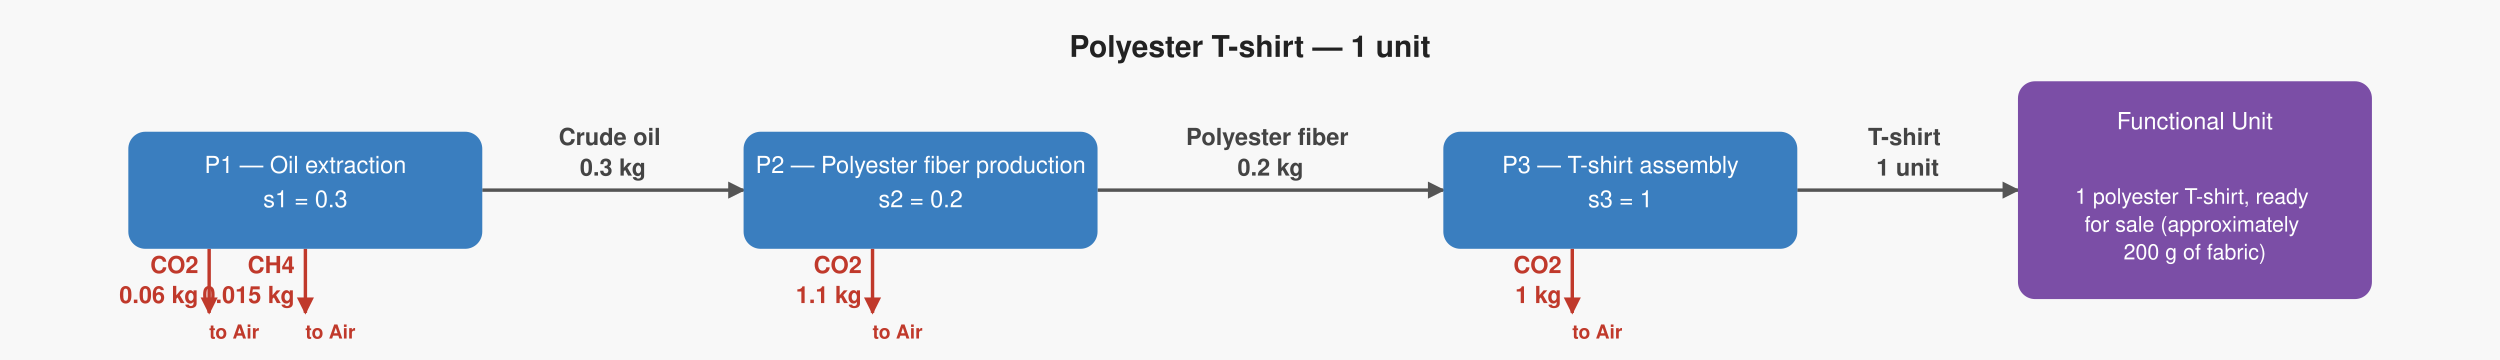
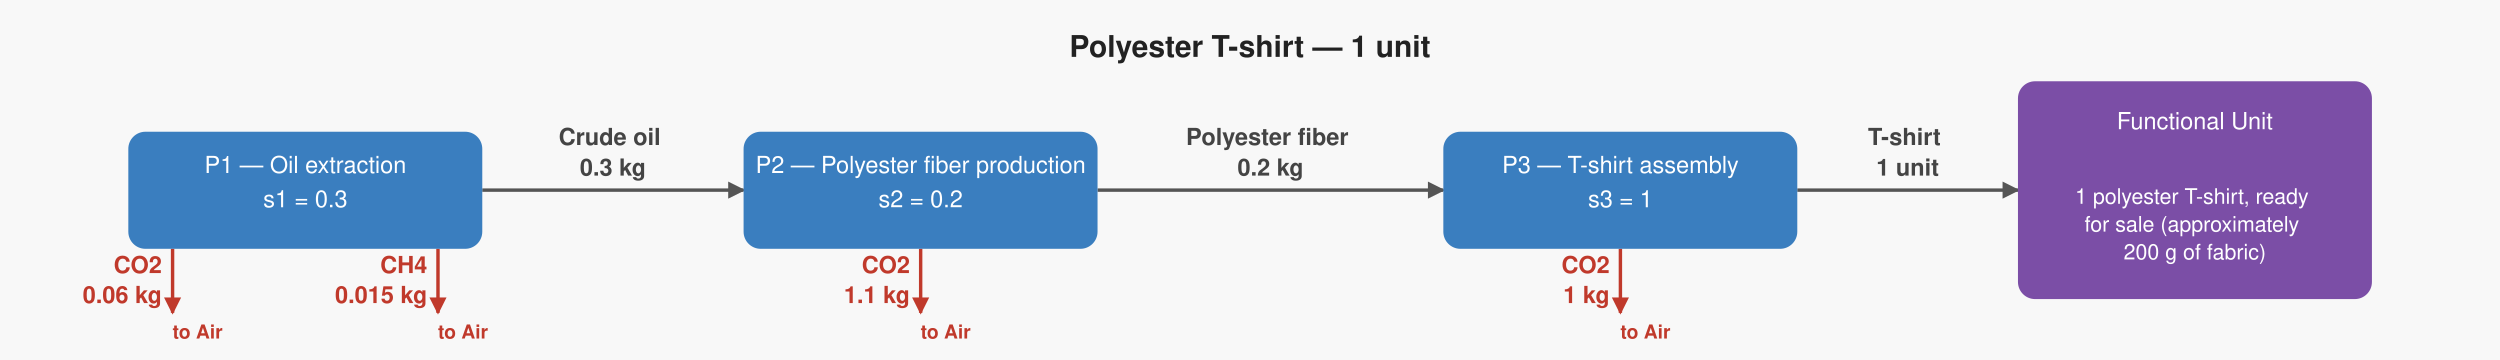
<svg xmlns="http://www.w3.org/2000/svg" width="1169.0" height="168.3" viewBox="0 -38.0 1169.0 168.3">
  <rect x="0" y="-38.0" width="1169.0" height="168.3" fill="#f8f8f8" />
  <defs>
    <marker id="arr" viewBox="0 0 10 10" refX="9" refY="5" markerWidth="5" markerHeight="5" orient="auto">
      <path d="M0,0 L10,5 L0,10 z" fill="#555555" />
    </marker>
    <marker id="arr-green" viewBox="0 0 10 10" refX="9" refY="5" markerWidth="5" markerHeight="5" orient="auto">
      <path d="M0,0 L10,5 L0,10 z" fill="#2d7a45" />
    </marker>
    <marker id="arr-red" viewBox="0 0 10 10" refX="9" refY="5" markerWidth="5" markerHeight="5" orient="auto">
      <path d="M0,0 L10,5 L0,10 z" fill="#c0392b" />
    </marker>
  </defs>
  <text x="584.5" y="-11.4" text-anchor="middle" dominant-baseline="auto" font-family="Helvetica,Arial,sans-serif" font-size="14" font-weight="bold" fill="#222">Polyester T-shirt — 1 unit</text>
-   <line x1="97.8" y1="78.3" x2="97.8" y2="108.3" stroke="#c0392b" stroke-width="1.6" marker-end="url(#arr-red)" />
-   <text x="92.8" y="89.7" text-anchor="end" dominant-baseline="auto" font-family="Helvetica,Arial,sans-serif" font-size="11" font-weight="bold" fill="#c0392b">CO2</text>
-   <text x="92.8" y="103.7" text-anchor="end" dominant-baseline="auto" font-family="Helvetica,Arial,sans-serif" font-size="11" font-weight="bold" fill="#c0392b">0.06 kg</text>
-   <text x="97.8" y="120.3" text-anchor="start" dominant-baseline="auto" font-family="Helvetica,Arial,sans-serif" font-size="9" font-weight="bold" fill="#c0392b">to Air</text>
-   <line x1="142.8" y1="78.3" x2="142.8" y2="108.3" stroke="#c0392b" stroke-width="1.6" marker-end="url(#arr-red)" />
-   <text x="137.8" y="89.7" text-anchor="end" dominant-baseline="auto" font-family="Helvetica,Arial,sans-serif" font-size="11" font-weight="bold" fill="#c0392b">CH4</text>
-   <text x="137.8" y="103.7" text-anchor="end" dominant-baseline="auto" font-family="Helvetica,Arial,sans-serif" font-size="11" font-weight="bold" fill="#c0392b">0.015 kg</text>
-   <text x="142.8" y="120.3" text-anchor="start" dominant-baseline="auto" font-family="Helvetica,Arial,sans-serif" font-size="9" font-weight="bold" fill="#c0392b">to Air</text>
-   <line x1="408.0" y1="78.3" x2="408.0" y2="108.3" stroke="#c0392b" stroke-width="1.6" marker-end="url(#arr-red)" />
-   <text x="403.0" y="89.7" text-anchor="end" dominant-baseline="auto" font-family="Helvetica,Arial,sans-serif" font-size="11" font-weight="bold" fill="#c0392b">CO2</text>
-   <text x="403.0" y="103.7" text-anchor="end" dominant-baseline="auto" font-family="Helvetica,Arial,sans-serif" font-size="11" font-weight="bold" fill="#c0392b">1.1 kg</text>
-   <text x="408.0" y="120.3" text-anchor="start" dominant-baseline="auto" font-family="Helvetica,Arial,sans-serif" font-size="9" font-weight="bold" fill="#c0392b">to Air</text>
-   <line x1="735.2" y1="78.3" x2="735.2" y2="108.3" stroke="#c0392b" stroke-width="1.6" marker-end="url(#arr-red)" />
-   <text x="730.2" y="89.7" text-anchor="end" dominant-baseline="auto" font-family="Helvetica,Arial,sans-serif" font-size="11" font-weight="bold" fill="#c0392b">CO2</text>
-   <text x="730.2" y="103.7" text-anchor="end" dominant-baseline="auto" font-family="Helvetica,Arial,sans-serif" font-size="11" font-weight="bold" fill="#c0392b">1 kg</text>
-   <text x="735.2" y="120.3" text-anchor="start" dominant-baseline="auto" font-family="Helvetica,Arial,sans-serif" font-size="9" font-weight="bold" fill="#c0392b">to Air</text>
+   <line x1="80.7" y1="78.3" x2="80.7" y2="108.3" stroke="#c0392b" stroke-width="1.6" marker-end="url(#arr-red)" />
+   <text x="75.7" y="89.7" text-anchor="end" dominant-baseline="auto" font-family="Helvetica,Arial,sans-serif" font-size="11" font-weight="bold" fill="#c0392b">CO2</text>
+   <text x="75.7" y="103.7" text-anchor="end" dominant-baseline="auto" font-family="Helvetica,Arial,sans-serif" font-size="11" font-weight="bold" fill="#c0392b">0.06 kg</text>
+   <text x="80.7" y="120.3" text-anchor="start" dominant-baseline="auto" font-family="Helvetica,Arial,sans-serif" font-size="9" font-weight="bold" fill="#c0392b">to Air</text>
+   <line x1="204.8" y1="78.3" x2="204.8" y2="108.3" stroke="#c0392b" stroke-width="1.6" marker-end="url(#arr-red)" />
+   <text x="199.8" y="89.7" text-anchor="end" dominant-baseline="auto" font-family="Helvetica,Arial,sans-serif" font-size="11" font-weight="bold" fill="#c0392b">CH4</text>
+   <text x="199.8" y="103.7" text-anchor="end" dominant-baseline="auto" font-family="Helvetica,Arial,sans-serif" font-size="11" font-weight="bold" fill="#c0392b">0.015 kg</text>
+   <text x="204.8" y="120.3" text-anchor="start" dominant-baseline="auto" font-family="Helvetica,Arial,sans-serif" font-size="9" font-weight="bold" fill="#c0392b">to Air</text>
+   <line x1="430.5" y1="78.3" x2="430.5" y2="108.3" stroke="#c0392b" stroke-width="1.6" marker-end="url(#arr-red)" />
+   <text x="425.5" y="89.7" text-anchor="end" dominant-baseline="auto" font-family="Helvetica,Arial,sans-serif" font-size="11" font-weight="bold" fill="#c0392b">CO2</text>
+   <text x="425.5" y="103.7" text-anchor="end" dominant-baseline="auto" font-family="Helvetica,Arial,sans-serif" font-size="11" font-weight="bold" fill="#c0392b">1.1 kg</text>
+   <text x="430.5" y="120.3" text-anchor="start" dominant-baseline="auto" font-family="Helvetica,Arial,sans-serif" font-size="9" font-weight="bold" fill="#c0392b">to Air</text>
+   <line x1="757.7" y1="78.3" x2="757.7" y2="108.3" stroke="#c0392b" stroke-width="1.6" marker-end="url(#arr-red)" />
+   <text x="752.7" y="89.7" text-anchor="end" dominant-baseline="auto" font-family="Helvetica,Arial,sans-serif" font-size="11" font-weight="bold" fill="#c0392b">CO2</text>
+   <text x="752.7" y="103.7" text-anchor="end" dominant-baseline="auto" font-family="Helvetica,Arial,sans-serif" font-size="11" font-weight="bold" fill="#c0392b">1 kg</text>
+   <text x="757.7" y="120.3" text-anchor="start" dominant-baseline="auto" font-family="Helvetica,Arial,sans-serif" font-size="9" font-weight="bold" fill="#c0392b">to Air</text>
  <line x1="225.5" y1="50.9" x2="347.7" y2="50.9" stroke="#555555" stroke-width="1.6" marker-end="url(#arr)" />
  <text text-anchor="middle" font-family="Helvetica,Arial,sans-serif" font-size="11" font-weight="bold" fill="#444">
    <tspan x="286.6" y="29.8" dominant-baseline="auto">Crude oil</tspan>
    <tspan x="286.6" y="44.1" dominant-baseline="auto">0.3 kg</tspan>
  </text>
  <line x1="513.2" y1="50.9" x2="674.9" y2="50.9" stroke="#555555" stroke-width="1.6" marker-end="url(#arr)" />
  <text text-anchor="middle" font-family="Helvetica,Arial,sans-serif" font-size="11" font-weight="bold" fill="#444">
    <tspan x="594.1" y="29.8" dominant-baseline="auto">Polyester fiber</tspan>
    <tspan x="594.1" y="44.1" dominant-baseline="auto">0.2 kg</tspan>
  </text>
  <line x1="840.4" y1="50.9" x2="943.6" y2="50.9" stroke="#555555" stroke-width="1.6" marker-end="url(#arr)" />
  <text text-anchor="middle" font-family="Helvetica,Arial,sans-serif" font-size="11" font-weight="bold" fill="#444">
    <tspan x="892.0" y="29.8" dominant-baseline="auto">T-shirt</tspan>
    <tspan x="892.0" y="44.1" dominant-baseline="auto">1 unit</tspan>
  </text>
  <rect x="60.0" y="23.6" width="165.513" height="54.745" rx="8" fill="#3a7ebf" />
  <text x="142.8" y="42.9" text-anchor="middle" dominant-baseline="auto" font-family="Helvetica,Arial,sans-serif" font-size="11" font-weight="normal" fill="white">P1 — Oil extraction</text>
  <text x="142.8" y="58.9" text-anchor="middle" dominant-baseline="auto" font-family="Helvetica,Arial,sans-serif" font-size="11" font-weight="normal" fill="white">s1 = 0.3</text>
  <rect x="347.7" y="23.6" width="165.513" height="54.745" rx="8" fill="#3a7ebf" />
  <text x="430.5" y="42.9" text-anchor="middle" dominant-baseline="auto" font-family="Helvetica,Arial,sans-serif" font-size="11" font-weight="normal" fill="white">P2 — Polyester fiber production</text>
  <text x="430.5" y="58.9" text-anchor="middle" dominant-baseline="auto" font-family="Helvetica,Arial,sans-serif" font-size="11" font-weight="normal" fill="white">s2 = 0.2</text>
  <rect x="674.9" y="23.6" width="165.513" height="54.745" rx="8" fill="#3a7ebf" />
  <text x="757.7" y="42.9" text-anchor="middle" dominant-baseline="auto" font-family="Helvetica,Arial,sans-serif" font-size="11" font-weight="normal" fill="white">P3 — T-shirt assembly</text>
  <text x="757.7" y="58.9" text-anchor="middle" dominant-baseline="auto" font-family="Helvetica,Arial,sans-serif" font-size="11" font-weight="normal" fill="white">s3 = 1</text>
  <rect x="943.6" y="-0.0" width="165.513" height="101.851" rx="8" fill="#7b4ea6" />
  <text x="1026.3" y="22.4" text-anchor="middle" dominant-baseline="auto" font-family="Helvetica,Arial,sans-serif" font-size="11" font-weight="normal" fill="white">Functional Unit</text>
  <text text-anchor="middle" font-family="Helvetica,Arial,sans-serif" font-size="10" font-weight="normal" fill="white">
    <tspan x="1026.3" y="57.3" dominant-baseline="auto">1 polyester T-shirt, ready</tspan>
    <tspan x="1026.3" y="70.3" dominant-baseline="auto">for sale (approximately</tspan>
    <tspan x="1026.3" y="83.3" dominant-baseline="auto">200 g of fabric)</tspan>
  </text>
</svg>
